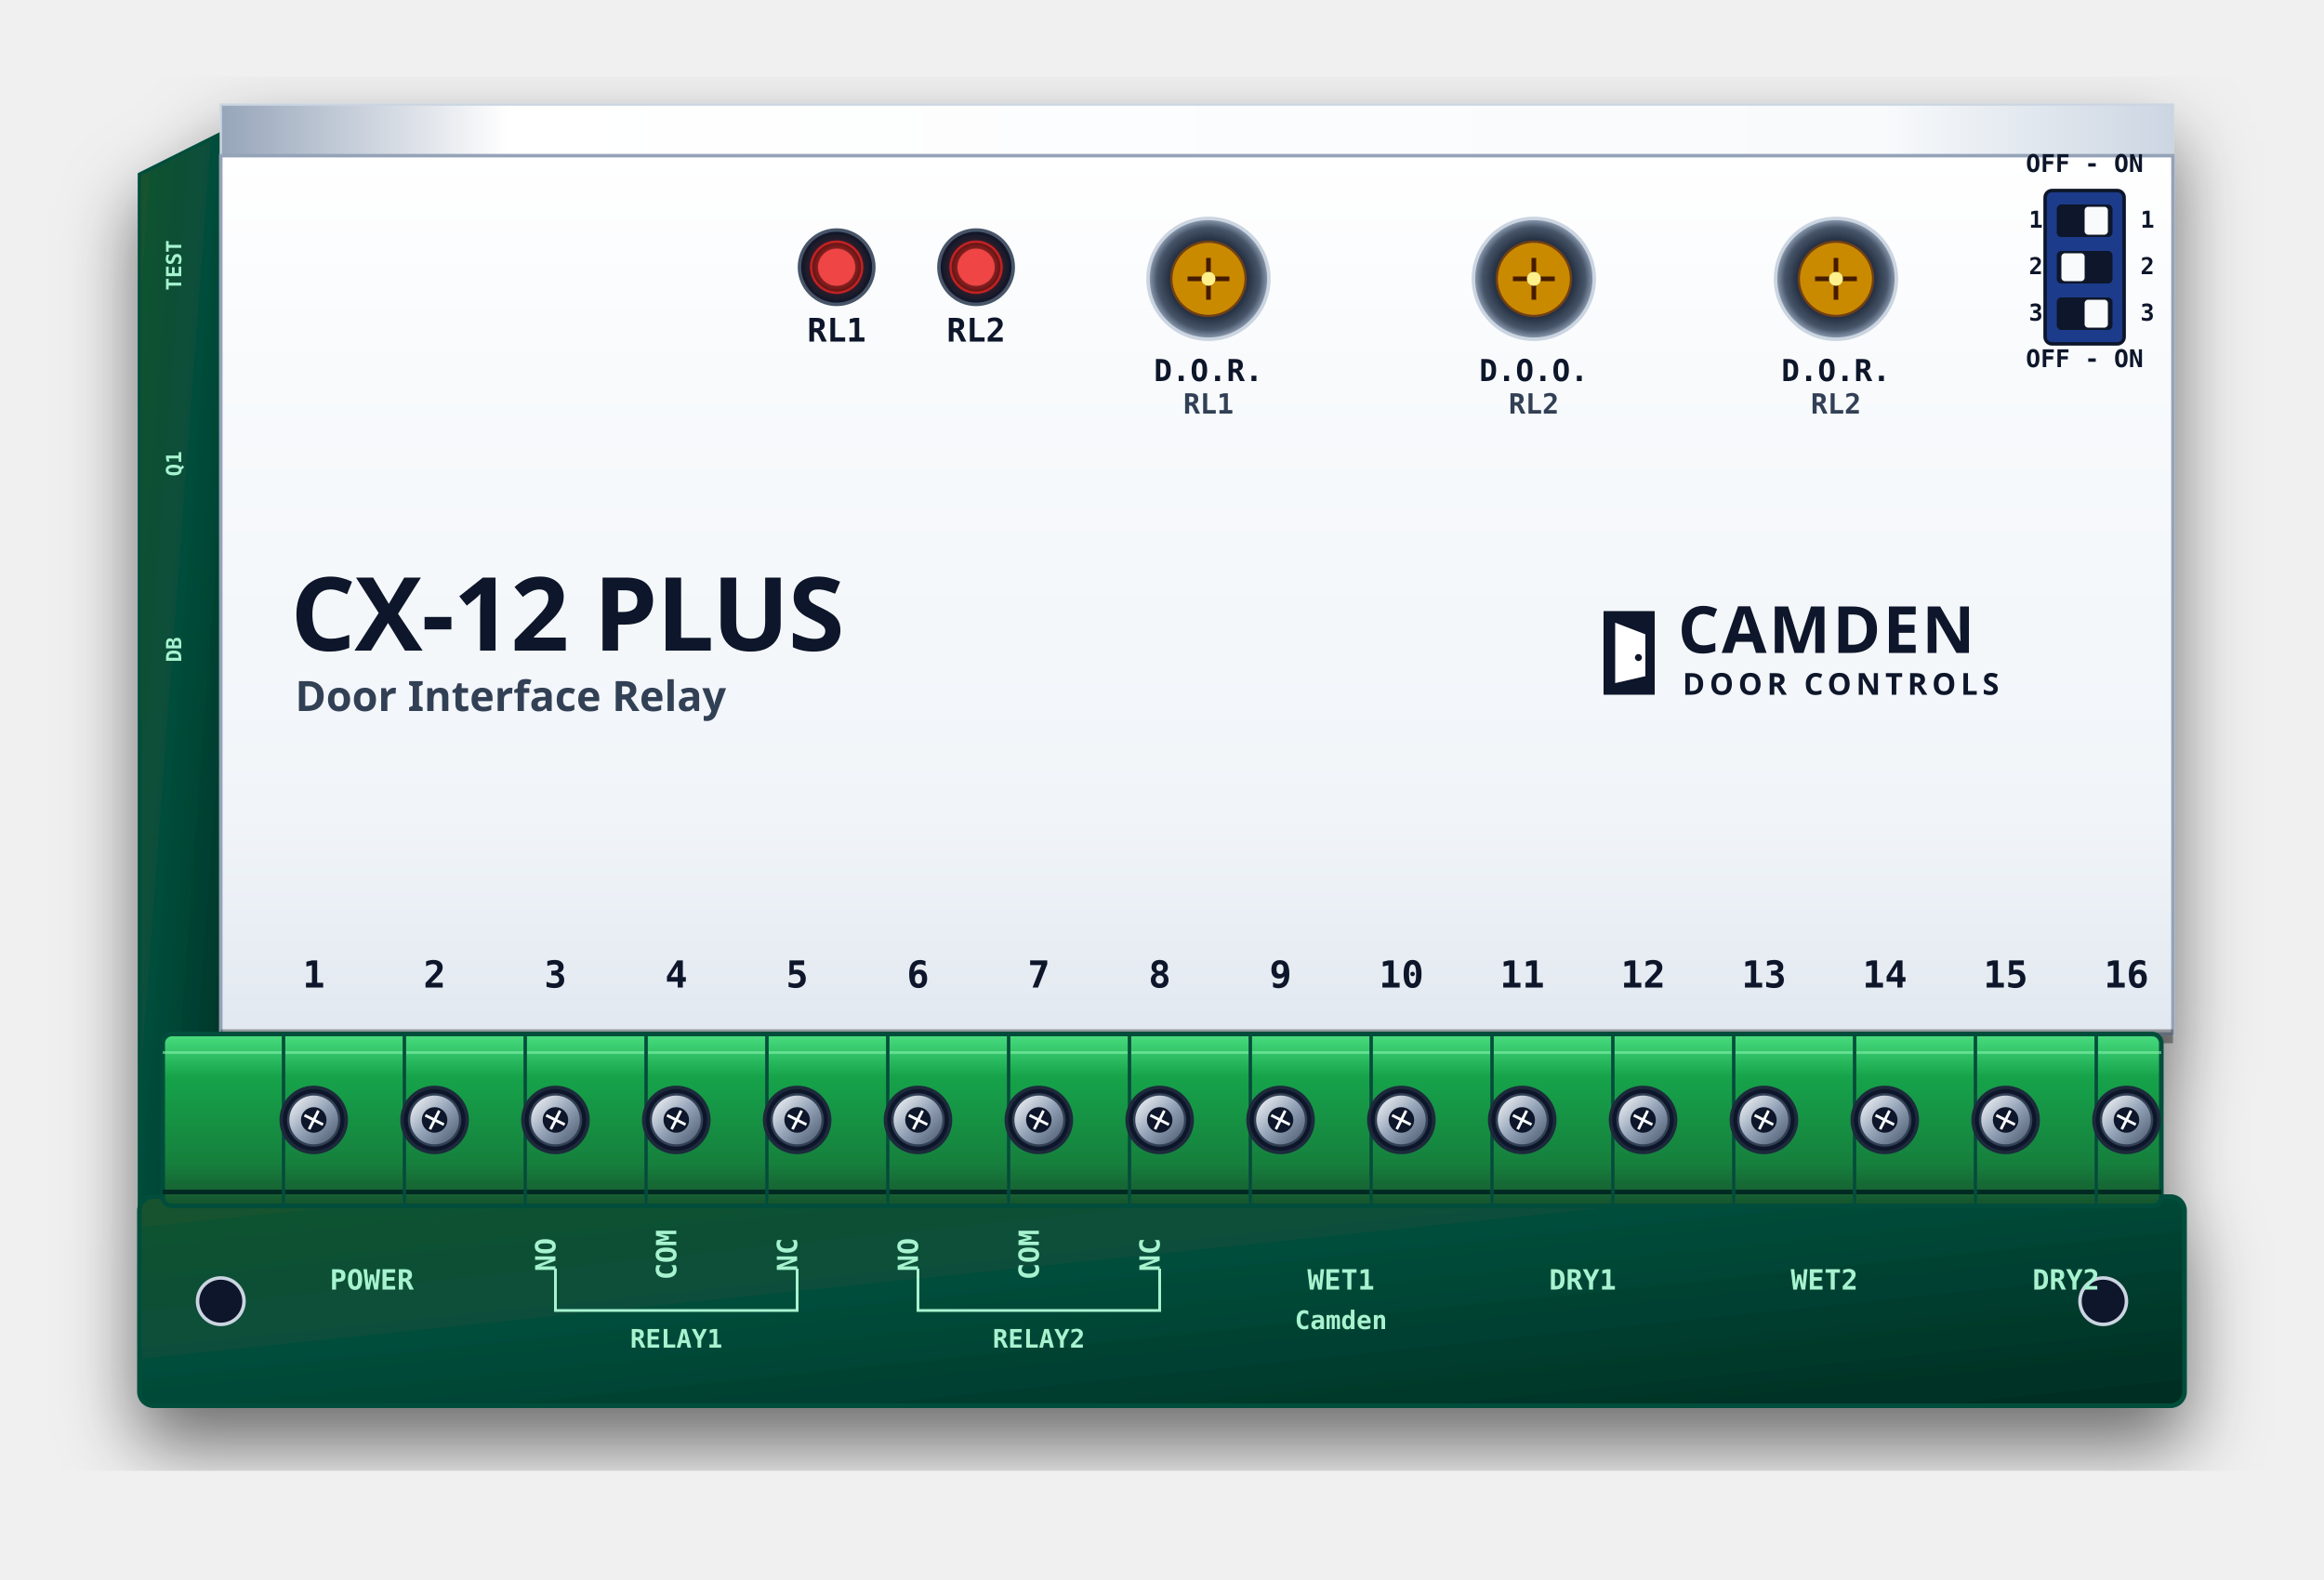
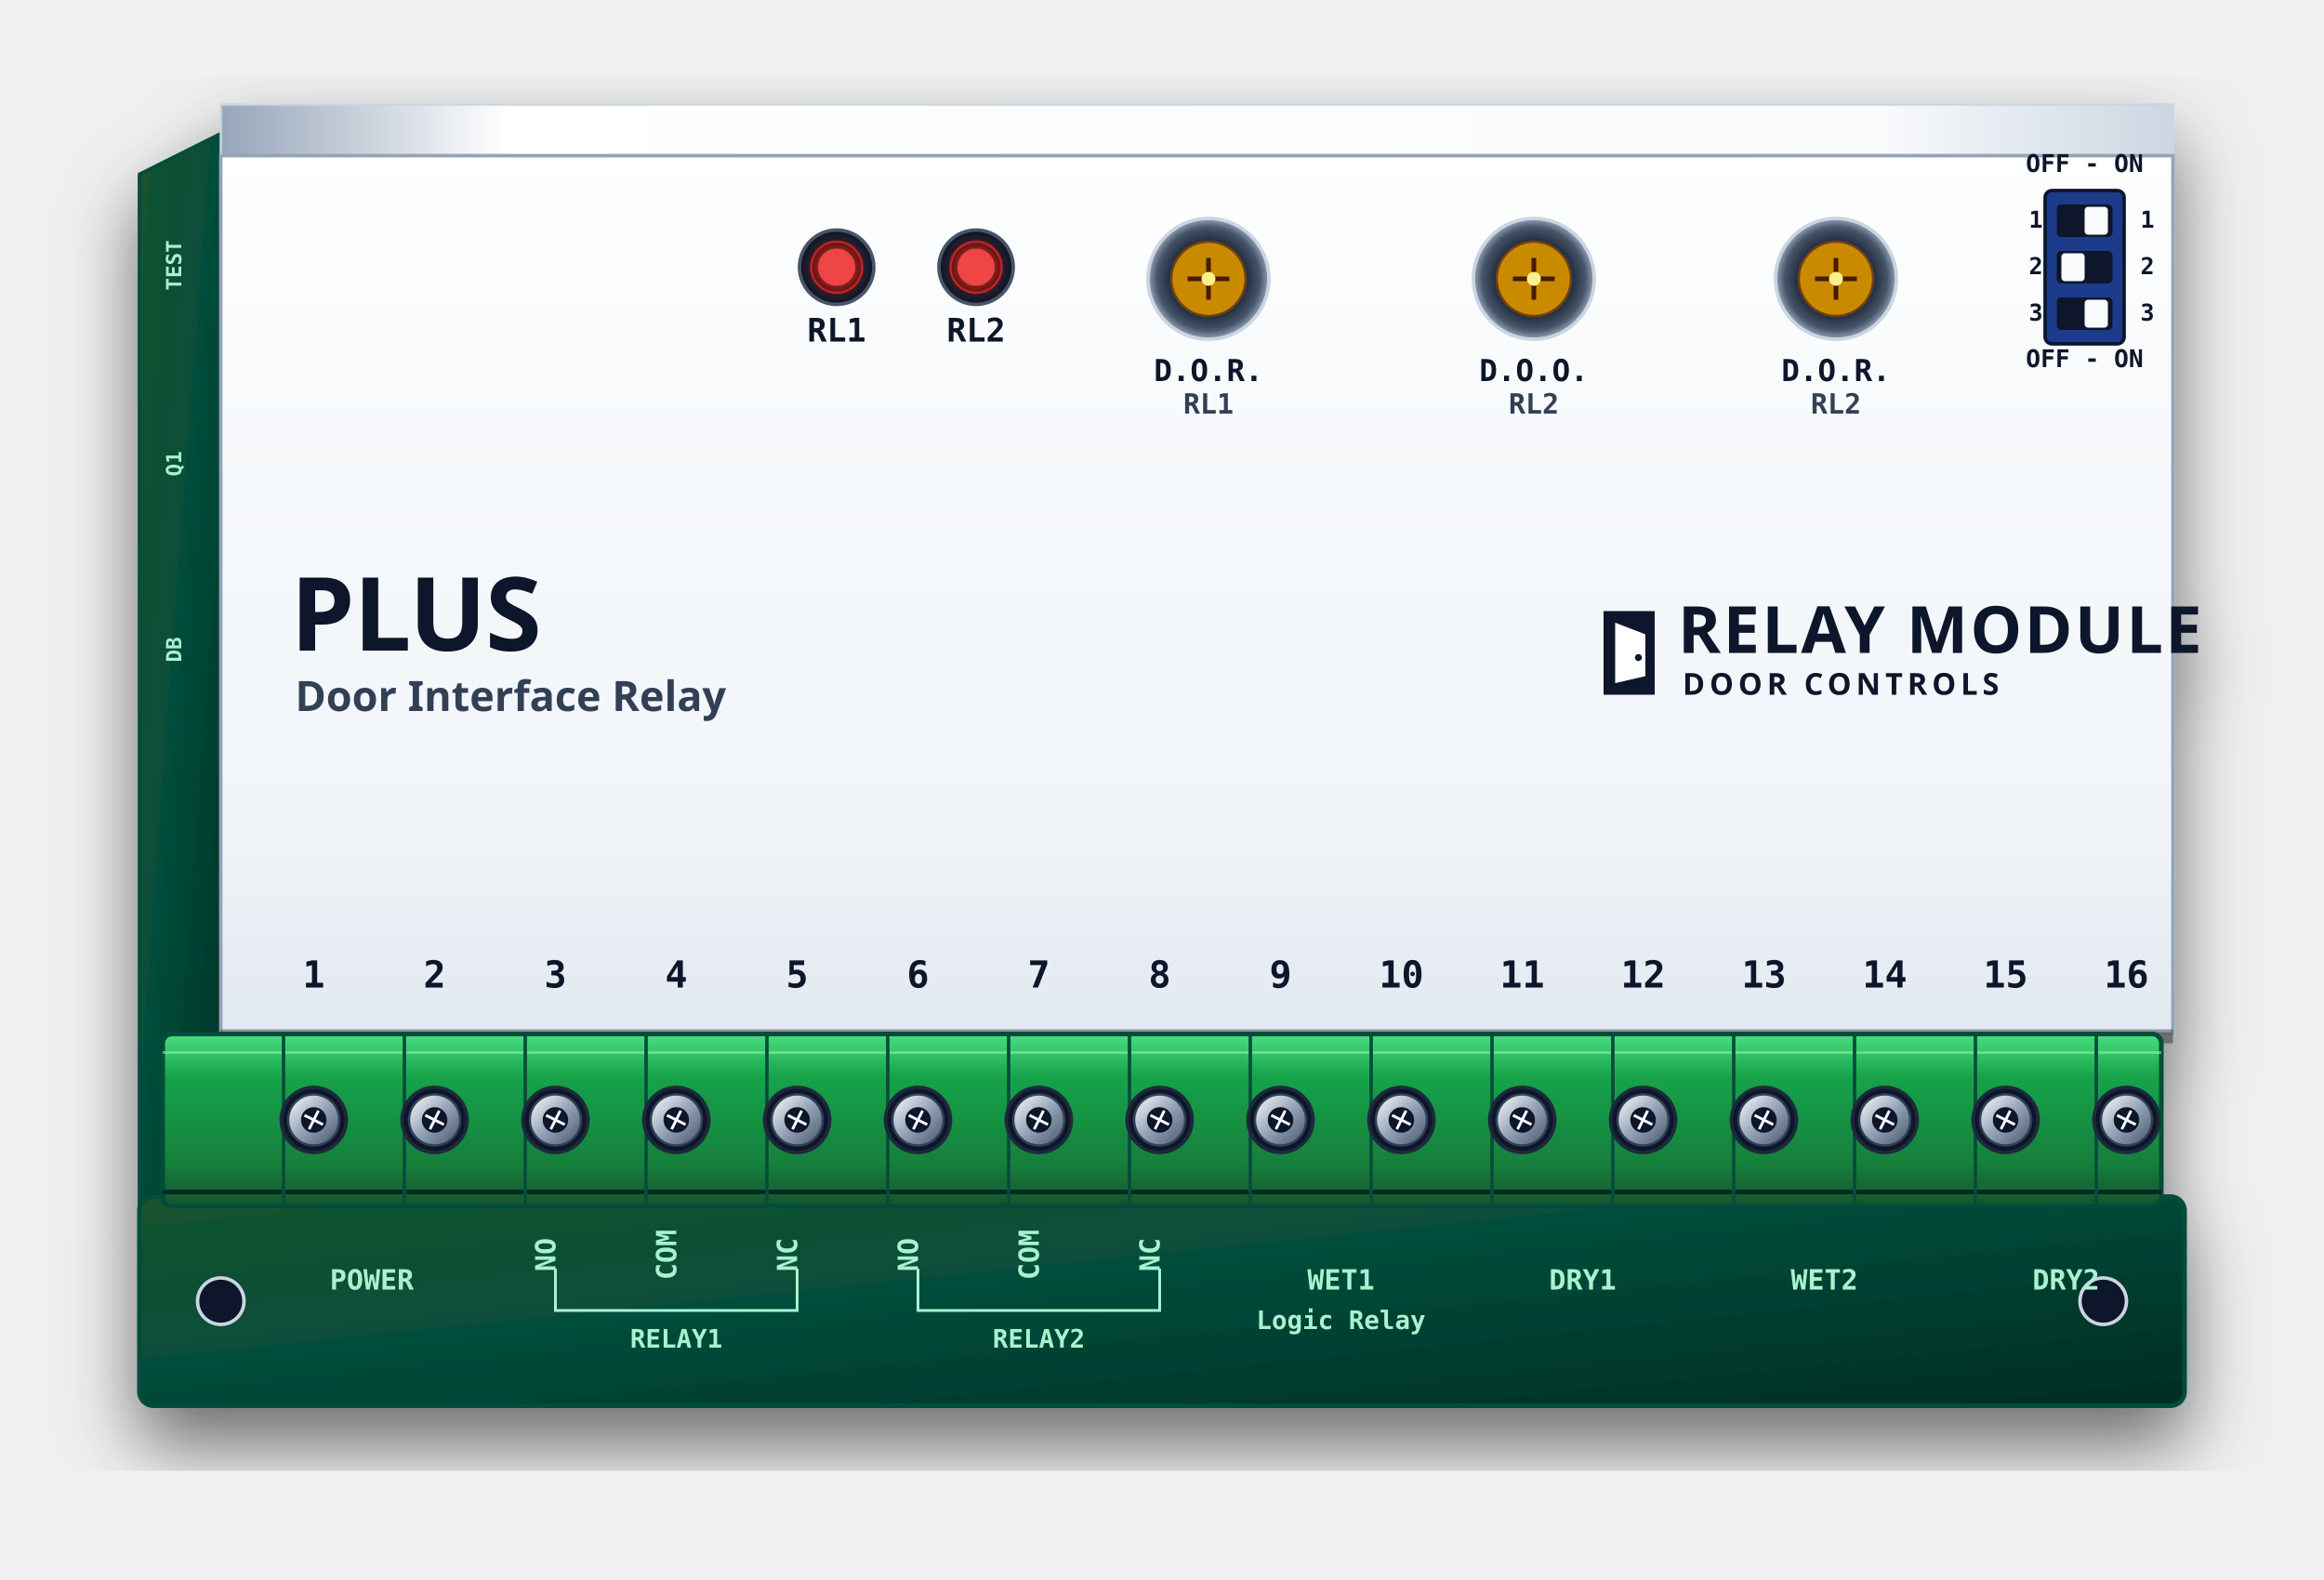
<svg xmlns="http://www.w3.org/2000/svg" xmlns:xlink="http://www.w3.org/1999/xlink" viewBox="0 0 1000 680" width="1000" height="680" class="camden-cx12-relay-svg">
  <defs>
    <linearGradient id="cx-case-grad" x1="0%" y1="0%" x2="0%" y2="100%">
      <stop offset="0%" stop-color="#ffffff" />
      <stop offset="25%" stop-color="#f8fafc" />
      <stop offset="75%" stop-color="#f1f5f9" />
      <stop offset="100%" stop-color="#e2e8f0" />
    </linearGradient>
    <linearGradient id="cx-bevel-top" x1="0%" y1="0%" x2="100%" y2="0%">
      <stop offset="0%" stop-color="#94a3b8" />
      <stop offset="15%" stop-color="#ffffff" />
      <stop offset="85%" stop-color="#f8fafc" />
      <stop offset="100%" stop-color="#cbd5e1" />
    </linearGradient>
    <linearGradient id="cx-pcb-green" x1="0%" y1="0%" x2="100%" y2="100%">
      <stop offset="0%" stop-color="#14532d" />
      <stop offset="40%" stop-color="#064e3b" />
      <stop offset="100%" stop-color="#022c22" />
    </linearGradient>
    <linearGradient id="cx-termblock-grad" x1="0%" y1="0%" x2="0%" y2="100%">
      <stop offset="0%" stop-color="#4ade80" />
      <stop offset="25%" stop-color="#16a34a" />
      <stop offset="75%" stop-color="#15803d" />
      <stop offset="100%" stop-color="#14532d" />
    </linearGradient>
    <linearGradient id="cx-metal-screw" x1="0%" y1="0%" x2="100%" y2="100%">
      <stop offset="0%" stop-color="#ffffff" />
      <stop offset="50%" stop-color="#94a3b8" />
      <stop offset="100%" stop-color="#475569" />
    </linearGradient>
    <radialGradient id="cx-pot-hole" cx="50%" cy="50%" r="50%">
      <stop offset="0%" stop-color="#0b1329" />
      <stop offset="60%" stop-color="#1e293b" />
      <stop offset="85%" stop-color="#475569" />
      <stop offset="100%" stop-color="#94a3b8" />
    </radialGradient>
    <filter id="cx-shadow" x="-5%" y="-5%" width="110%" height="110%">
      <feDropShadow dx="0" dy="16" stdDeviation="16" flood-color="#000000" flood-opacity="0.55" />
    </filter>
    <filter id="cx-led-glow-red" x="-40%" y="-40%" width="180%" height="180%">
      <feGaussianBlur stdDeviation="4" result="blur" />
      <feComposite in="SourceGraphic" in2="blur" operator="over" />
    </filter>
    <g id="cx-screw-terminal">
      <rect x="-24" y="-20" width="48" height="40" rx="3" fill="none" />
      <circle cx="0" cy="0" r="14" fill="#0f172a" stroke="#1e293b" stroke-width="1.5" />
      <circle cx="0" cy="0" r="11" fill="url(#cx-metal-screw)" stroke="#334155" stroke-width="1" />
      <circle cx="0" cy="0" r="5.5" fill="#0f172a" />
      <line x1="-4" y1="-2" x2="4" y2="2" stroke="#f8fafc" stroke-width="1.2" />
      <line x1="-2" y1="4" x2="2" y2="-4" stroke="#f8fafc" stroke-width="1.2" />
    </g>
    <g id="cx-potentiometer">
      <circle cx="0" cy="0" r="26" fill="url(#cx-pot-hole)" stroke="#cbd5e1" stroke-width="1.5" />
      <circle cx="0" cy="0" r="16" fill="#ca8a04" stroke="#713f12" stroke-width="1" />
      <line x1="-9" y1="0" x2="9" y2="0" stroke="#451a03" stroke-width="2" />
      <line x1="0" y1="-9" x2="0" y2="9" stroke="#451a03" stroke-width="2" />
      <circle cx="0" cy="0" r="3" fill="#fef08a" />
    </g>
  </defs>
  <g filter="url(#cx-shadow)" transform="translate(60, 45)" id="camden-device-assembly">
    <path d="M 0 30 L 40 10 L 40 550 L 0 540 Z" fill="url(#cx-pcb-green)" stroke="#064e3b" stroke-width="1.5" />
    <text x="18" y="80" font-family="'JetBrains Mono', monospace" font-size="9" font-weight="900" fill="#a7f3d0" transform="rotate(-90 18 80)">TEST</text>
    <text x="18" y="160" font-family="'JetBrains Mono', monospace" font-size="9" font-weight="900" fill="#a7f3d0" transform="rotate(-90 18 160)">Q1</text>
    <text x="18" y="240" font-family="'JetBrains Mono', monospace" font-size="9" font-weight="900" fill="#a7f3d0" transform="rotate(-90 18 240)">DB</text>
    <rect x="0" y="470" width="880" height="90" rx="6" fill="url(#cx-pcb-green)" stroke="#064e3b" stroke-width="2" />
    <circle cx="35" cy="515" r="10" fill="#0b1329" stroke="#cbd5e1" stroke-width="1.5" />
    <circle cx="845" cy="515" r="10" fill="#0b1329" stroke="#cbd5e1" stroke-width="1.5" />
    <polygon points="35,0 875,0 875,22 35,22" fill="url(#cx-bevel-top)" stroke="#cbd5e1" stroke-width="1" />
    <rect x="35" y="22" width="840" height="378" fill="url(#cx-case-grad)" stroke="#94a3b8" stroke-width="1.5" />
    <rect x="35" y="398" width="840" height="6" fill="#000000" opacity="0.35" />
    <g transform="translate(300, 70)">
      <g transform="translate(0, 0)">
        <circle cx="0" cy="0" r="16" fill="#0f172a" stroke="#475569" stroke-width="1.5" />
        <circle cx="0" cy="0" r="11" fill="#450a0a" stroke="#b91c1c" stroke-width="1" />
        <circle cx="0" cy="0" r="8" fill="#ef4444" id="cx-led-rl1" filter="url(#cx-led-glow-red)" />
        <text x="0" y="32" font-family="'JetBrains Mono', monospace" font-size="14" font-weight="900" fill="#0f172a" text-anchor="middle">RL1</text>
      </g>
      <g transform="translate(60, 0)">
        <circle cx="0" cy="0" r="16" fill="#0f172a" stroke="#475569" stroke-width="1.5" />
        <circle cx="0" cy="0" r="11" fill="#450a0a" stroke="#b91c1c" stroke-width="1" />
        <circle cx="0" cy="0" r="8" fill="#ef4444" id="cx-led-rl2" filter="url(#cx-led-glow-red)" />
        <text x="0" y="32" font-family="'JetBrains Mono', monospace" font-size="14" font-weight="900" fill="#0f172a" text-anchor="middle">RL2</text>
      </g>
    </g>
    <g transform="translate(460, 75)" id="cx-pot-1" style="cursor: pointer;">
      <use href="#cx-potentiometer" xlink:href="#cx-potentiometer" />
      <text x="0" y="44" font-family="'JetBrains Mono', monospace" font-size="13" font-weight="900" fill="#0f172a" text-anchor="middle">D.O.R.</text>
      <text x="0" y="58" font-family="'JetBrains Mono', monospace" font-size="12" font-weight="800" fill="#334155" text-anchor="middle">RL1</text>
    </g>
    <g transform="translate(600, 75)" id="cx-pot-2" style="cursor: pointer;">
      <use href="#cx-potentiometer" xlink:href="#cx-potentiometer" />
      <text x="0" y="44" font-family="'JetBrains Mono', monospace" font-size="13" font-weight="900" fill="#0f172a" text-anchor="middle">D.O.O.</text>
      <text x="0" y="58" font-family="'JetBrains Mono', monospace" font-size="12" font-weight="800" fill="#334155" text-anchor="middle">RL2</text>
    </g>
    <g transform="translate(730, 75)" id="cx-pot-3" style="cursor: pointer;">
      <use href="#cx-potentiometer" xlink:href="#cx-potentiometer" />
      <text x="0" y="44" font-family="'JetBrains Mono', monospace" font-size="13" font-weight="900" fill="#0f172a" text-anchor="middle">D.O.R.</text>
      <text x="0" y="58" font-family="'JetBrains Mono', monospace" font-size="12" font-weight="800" fill="#334155" text-anchor="middle">RL2</text>
    </g>
    <g transform="translate(805, 35)">
      <text x="32" y="-6" font-family="'JetBrains Mono', monospace" font-size="10.5" font-weight="900" fill="#0f172a" text-anchor="middle">OFF - ON</text>
      <rect x="15" y="2" width="34" height="66" rx="3" fill="#1e3a8a" stroke="#0f172a" stroke-width="1.5" />
      <text x="8" y="18" font-family="'JetBrains Mono', monospace" font-size="10" font-weight="800" fill="#0f172a">1</text>
      <rect x="20" y="8" width="24" height="14" rx="2" fill="#0f172a" />
      <rect x="32" y="9" width="10" height="12" rx="1.5" fill="#f8fafc" id="cx-dip-sw1" />
      <text x="56" y="18" font-family="'JetBrains Mono', monospace" font-size="10" font-weight="800" fill="#0f172a">1</text>
      <text x="8" y="38" font-family="'JetBrains Mono', monospace" font-size="10" font-weight="800" fill="#0f172a">2</text>
      <rect x="20" y="28" width="24" height="14" rx="2" fill="#0f172a" />
      <rect x="22" y="29" width="10" height="12" rx="1.5" fill="#f8fafc" id="cx-dip-sw2" />
      <text x="56" y="38" font-family="'JetBrains Mono', monospace" font-size="10" font-weight="800" fill="#0f172a">2</text>
      <text x="8" y="58" font-family="'JetBrains Mono', monospace" font-size="10" font-weight="800" fill="#0f172a">3</text>
      <rect x="20" y="48" width="24" height="14" rx="2" fill="#0f172a" />
      <rect x="32" y="49" width="10" height="12" rx="1.5" fill="#f8fafc" id="cx-dip-sw3" />
      <text x="56" y="58" font-family="'JetBrains Mono', monospace" font-size="10" font-weight="800" fill="#0f172a">3</text>
      <text x="32" y="78" font-family="'JetBrains Mono', monospace" font-size="10.5" font-weight="900" fill="#0f172a" text-anchor="middle">OFF - ON</text>
    </g>
    <g transform="translate(65, 235)">
-       <text x="0" y="0" font-family="'Outfit', 'Arial Black', sans-serif" font-size="44" font-weight="900" fill="#0f172a" letter-spacing="-0.5">CX-12 PLUS</text>
+       <text x="0" y="0" font-family="'Outfit', 'Arial Black', sans-serif" font-size="44" font-weight="900" fill="#0f172a" letter-spacing="-0.5"> PLUS</text>
      <text x="2" y="26" font-family="'Outfit', sans-serif" font-size="18" font-weight="600" fill="#334155">Door Interface Relay</text>
    </g>
    <g transform="translate(630, 240)">
      <g transform="translate(0, -22)">
        <path d="M 0 0 L 22 0 L 22 36 L 0 36 Z" fill="#0f172a" />
        <polygon points="5,5 18,10 18,28 5,31" fill="#ffffff" />
        <circle cx="15" cy="20" r="1.5" fill="#0f172a" />
      </g>
-       <text x="32" y="-4" font-family="'Outfit', 'Impact', sans-serif" font-size="28" font-weight="900" fill="#0f172a" letter-spacing="1">CAMDEN</text>
+       <text x="32" y="-4" font-family="'Outfit', 'Impact', sans-serif" font-size="28" font-weight="900" fill="#0f172a" letter-spacing="1">RELAY MODULE</text>
      <text x="34" y="14" font-family="'Outfit', sans-serif" font-size="13" font-weight="800" fill="#0f172a" letter-spacing="2">DOOR CONTROLS</text>
    </g>
    <g transform="translate(40, 380)" font-family="'JetBrains Mono', monospace" font-size="16" font-weight="900" fill="#0f172a" text-anchor="middle">
      <text x="35">1</text>
      <text x="87">2</text>
      <text x="139">3</text>
      <text x="191">4</text>
      <text x="243">5</text>
      <text x="295">6</text>
      <text x="347">7</text>
      <text x="399">8</text>
      <text x="451">9</text>
      <text x="503">10</text>
      <text x="555">11</text>
      <text x="607">12</text>
      <text x="659">13</text>
      <text x="711">14</text>
      <text x="763">15</text>
      <text x="815">16</text>
    </g>
    <g transform="translate(10, 400)">
      <rect x="0" y="0" width="860" height="74" rx="4" fill="url(#cx-termblock-grad)" stroke="#064e3b" stroke-width="2" />
      <line x1="0" y1="8" x2="860" y2="8" stroke="#86efac" stroke-width="1.2" opacity="0.6" />
      <line x1="0" y1="68" x2="860" y2="68" stroke="#022c22" stroke-width="2" />
      <g stroke="#064e3b" stroke-width="1.5">
        <line x1="52" y1="0" x2="52" y2="74" />
        <line x1="104" y1="0" x2="104" y2="74" />
        <line x1="156" y1="0" x2="156" y2="74" />
        <line x1="208" y1="0" x2="208" y2="74" />
        <line x1="260" y1="0" x2="260" y2="74" />
        <line x1="312" y1="0" x2="312" y2="74" />
        <line x1="364" y1="0" x2="364" y2="74" />
        <line x1="416" y1="0" x2="416" y2="74" />
        <line x1="468" y1="0" x2="468" y2="74" />
        <line x1="520" y1="0" x2="520" y2="74" />
        <line x1="572" y1="0" x2="572" y2="74" />
        <line x1="624" y1="0" x2="624" y2="74" />
        <line x1="676" y1="0" x2="676" y2="74" />
        <line x1="728" y1="0" x2="728" y2="74" />
        <line x1="780" y1="0" x2="780" y2="74" />
        <line x1="832" y1="0" x2="832" y2="74" />
      </g>
      <g class="cx-terminal" id="term-cx12-1" data-label="Pin 1: POWER (12-24V)" transform="translate(65, 37)">
        <use href="#cx-screw-terminal" xlink:href="#cx-screw-terminal" />
      </g>
      <g class="cx-terminal" id="term-cx12-2" data-label="Pin 2: POWER (12-24V)" transform="translate(117, 37)">
        <use href="#cx-screw-terminal" xlink:href="#cx-screw-terminal" />
      </g>
      <g class="cx-terminal" id="term-cx12-3" data-label="Pin 3: Relay 1 NO" transform="translate(169, 37)">
        <use href="#cx-screw-terminal" xlink:href="#cx-screw-terminal" />
      </g>
      <g class="cx-terminal" id="term-cx12-4" data-label="Pin 4: Relay 1 COM" transform="translate(221, 37)">
        <use href="#cx-screw-terminal" xlink:href="#cx-screw-terminal" />
      </g>
      <g class="cx-terminal" id="term-cx12-5" data-label="Pin 5: Relay 1 NC" transform="translate(273, 37)">
        <use href="#cx-screw-terminal" xlink:href="#cx-screw-terminal" />
      </g>
      <g class="cx-terminal" id="term-cx12-6" data-label="Pin 6: Relay 2 NO" transform="translate(325, 37)">
        <use href="#cx-screw-terminal" xlink:href="#cx-screw-terminal" />
      </g>
      <g class="cx-terminal" id="term-cx12-7" data-label="Pin 7: Relay 2 COM" transform="translate(377, 37)">
        <use href="#cx-screw-terminal" xlink:href="#cx-screw-terminal" />
      </g>
      <g class="cx-terminal" id="term-cx12-8" data-label="Pin 8: Relay 2 NC" transform="translate(429, 37)">
        <use href="#cx-screw-terminal" xlink:href="#cx-screw-terminal" />
      </g>
      <g class="cx-terminal" id="term-cx12-9" data-label="Pin 9: WET 1 Input (+)" transform="translate(481, 37)">
        <use href="#cx-screw-terminal" xlink:href="#cx-screw-terminal" />
      </g>
      <g class="cx-terminal" id="term-cx12-10" data-label="Pin 10: WET 1 Input (-)" transform="translate(533, 37)">
        <use href="#cx-screw-terminal" xlink:href="#cx-screw-terminal" />
      </g>
      <g class="cx-terminal" id="term-cx12-11" data-label="Pin 11: DRY 1 Input" transform="translate(585, 37)">
        <use href="#cx-screw-terminal" xlink:href="#cx-screw-terminal" />
      </g>
      <g class="cx-terminal" id="term-cx12-12" data-label="Pin 12: DRY 1 Input" transform="translate(637, 37)">
        <use href="#cx-screw-terminal" xlink:href="#cx-screw-terminal" />
      </g>
      <g class="cx-terminal" id="term-cx12-13" data-label="Pin 13: WET 2 Input (+)" transform="translate(689, 37)">
        <use href="#cx-screw-terminal" xlink:href="#cx-screw-terminal" />
      </g>
      <g class="cx-terminal" id="term-cx12-14" data-label="Pin 14: WET 2 Input (-)" transform="translate(741, 37)">
        <use href="#cx-screw-terminal" xlink:href="#cx-screw-terminal" />
      </g>
      <g class="cx-terminal" id="term-cx12-15" data-label="Pin 15: DRY 2 Input" transform="translate(793, 37)">
        <use href="#cx-screw-terminal" xlink:href="#cx-screw-terminal" />
      </g>
      <g class="cx-terminal" id="term-cx12-16" data-label="Pin 16: DRY 2 Input" transform="translate(845, 37)">
        <use href="#cx-screw-terminal" xlink:href="#cx-screw-terminal" />
      </g>
    </g>
    <g transform="translate(40, 495)" font-family="'JetBrains Mono', monospace" font-size="12" font-weight="900" fill="#a7f3d0">
      <text x="60" y="15" text-anchor="middle">POWER</text>
      <g transform="translate(139, 0)">
        <text x="0" y="0" text-anchor="middle" transform="rotate(-90 0 0)">NO</text>
        <text x="52" y="0" text-anchor="middle" transform="rotate(-90 52 0)">COM</text>
        <text x="104" y="0" text-anchor="middle" transform="rotate(-90 104 0)">NC</text>
        <path d="M 0 6 L 0 24 L 104 24 L 104 6" fill="none" stroke="#a7f3d0" stroke-width="1.2" />
        <text x="52" y="40" font-size="11" text-anchor="middle">RELAY1</text>
      </g>
      <g transform="translate(295, 0)">
        <text x="0" y="0" text-anchor="middle" transform="rotate(-90 0 0)">NO</text>
        <text x="52" y="0" text-anchor="middle" transform="rotate(-90 52 0)">COM</text>
        <text x="104" y="0" text-anchor="middle" transform="rotate(-90 104 0)">NC</text>
        <path d="M 0 6 L 0 24 L 104 24 L 104 6" fill="none" stroke="#a7f3d0" stroke-width="1.2" />
        <text x="52" y="40" font-size="11" text-anchor="middle">RELAY2</text>
      </g>
      <g transform="translate(477, 0)">
        <text x="0" y="15" text-anchor="middle">WET1</text>
-         <text x="0" y="32" font-size="11" font-weight="700" text-anchor="middle">Camden</text>
+         <text x="0" y="32" font-size="11" font-weight="700" text-anchor="middle">Logic Relay</text>
      </g>
      <g transform="translate(581, 0)">
        <text x="0" y="15" text-anchor="middle">DRY1</text>
      </g>
      <g transform="translate(685, 0)">
        <text x="0" y="15" text-anchor="middle">WET2</text>
      </g>
      <g transform="translate(789, 0)">
        <text x="0" y="15" text-anchor="middle">DRY2</text>
      </g>
    </g>
  </g>
</svg>
